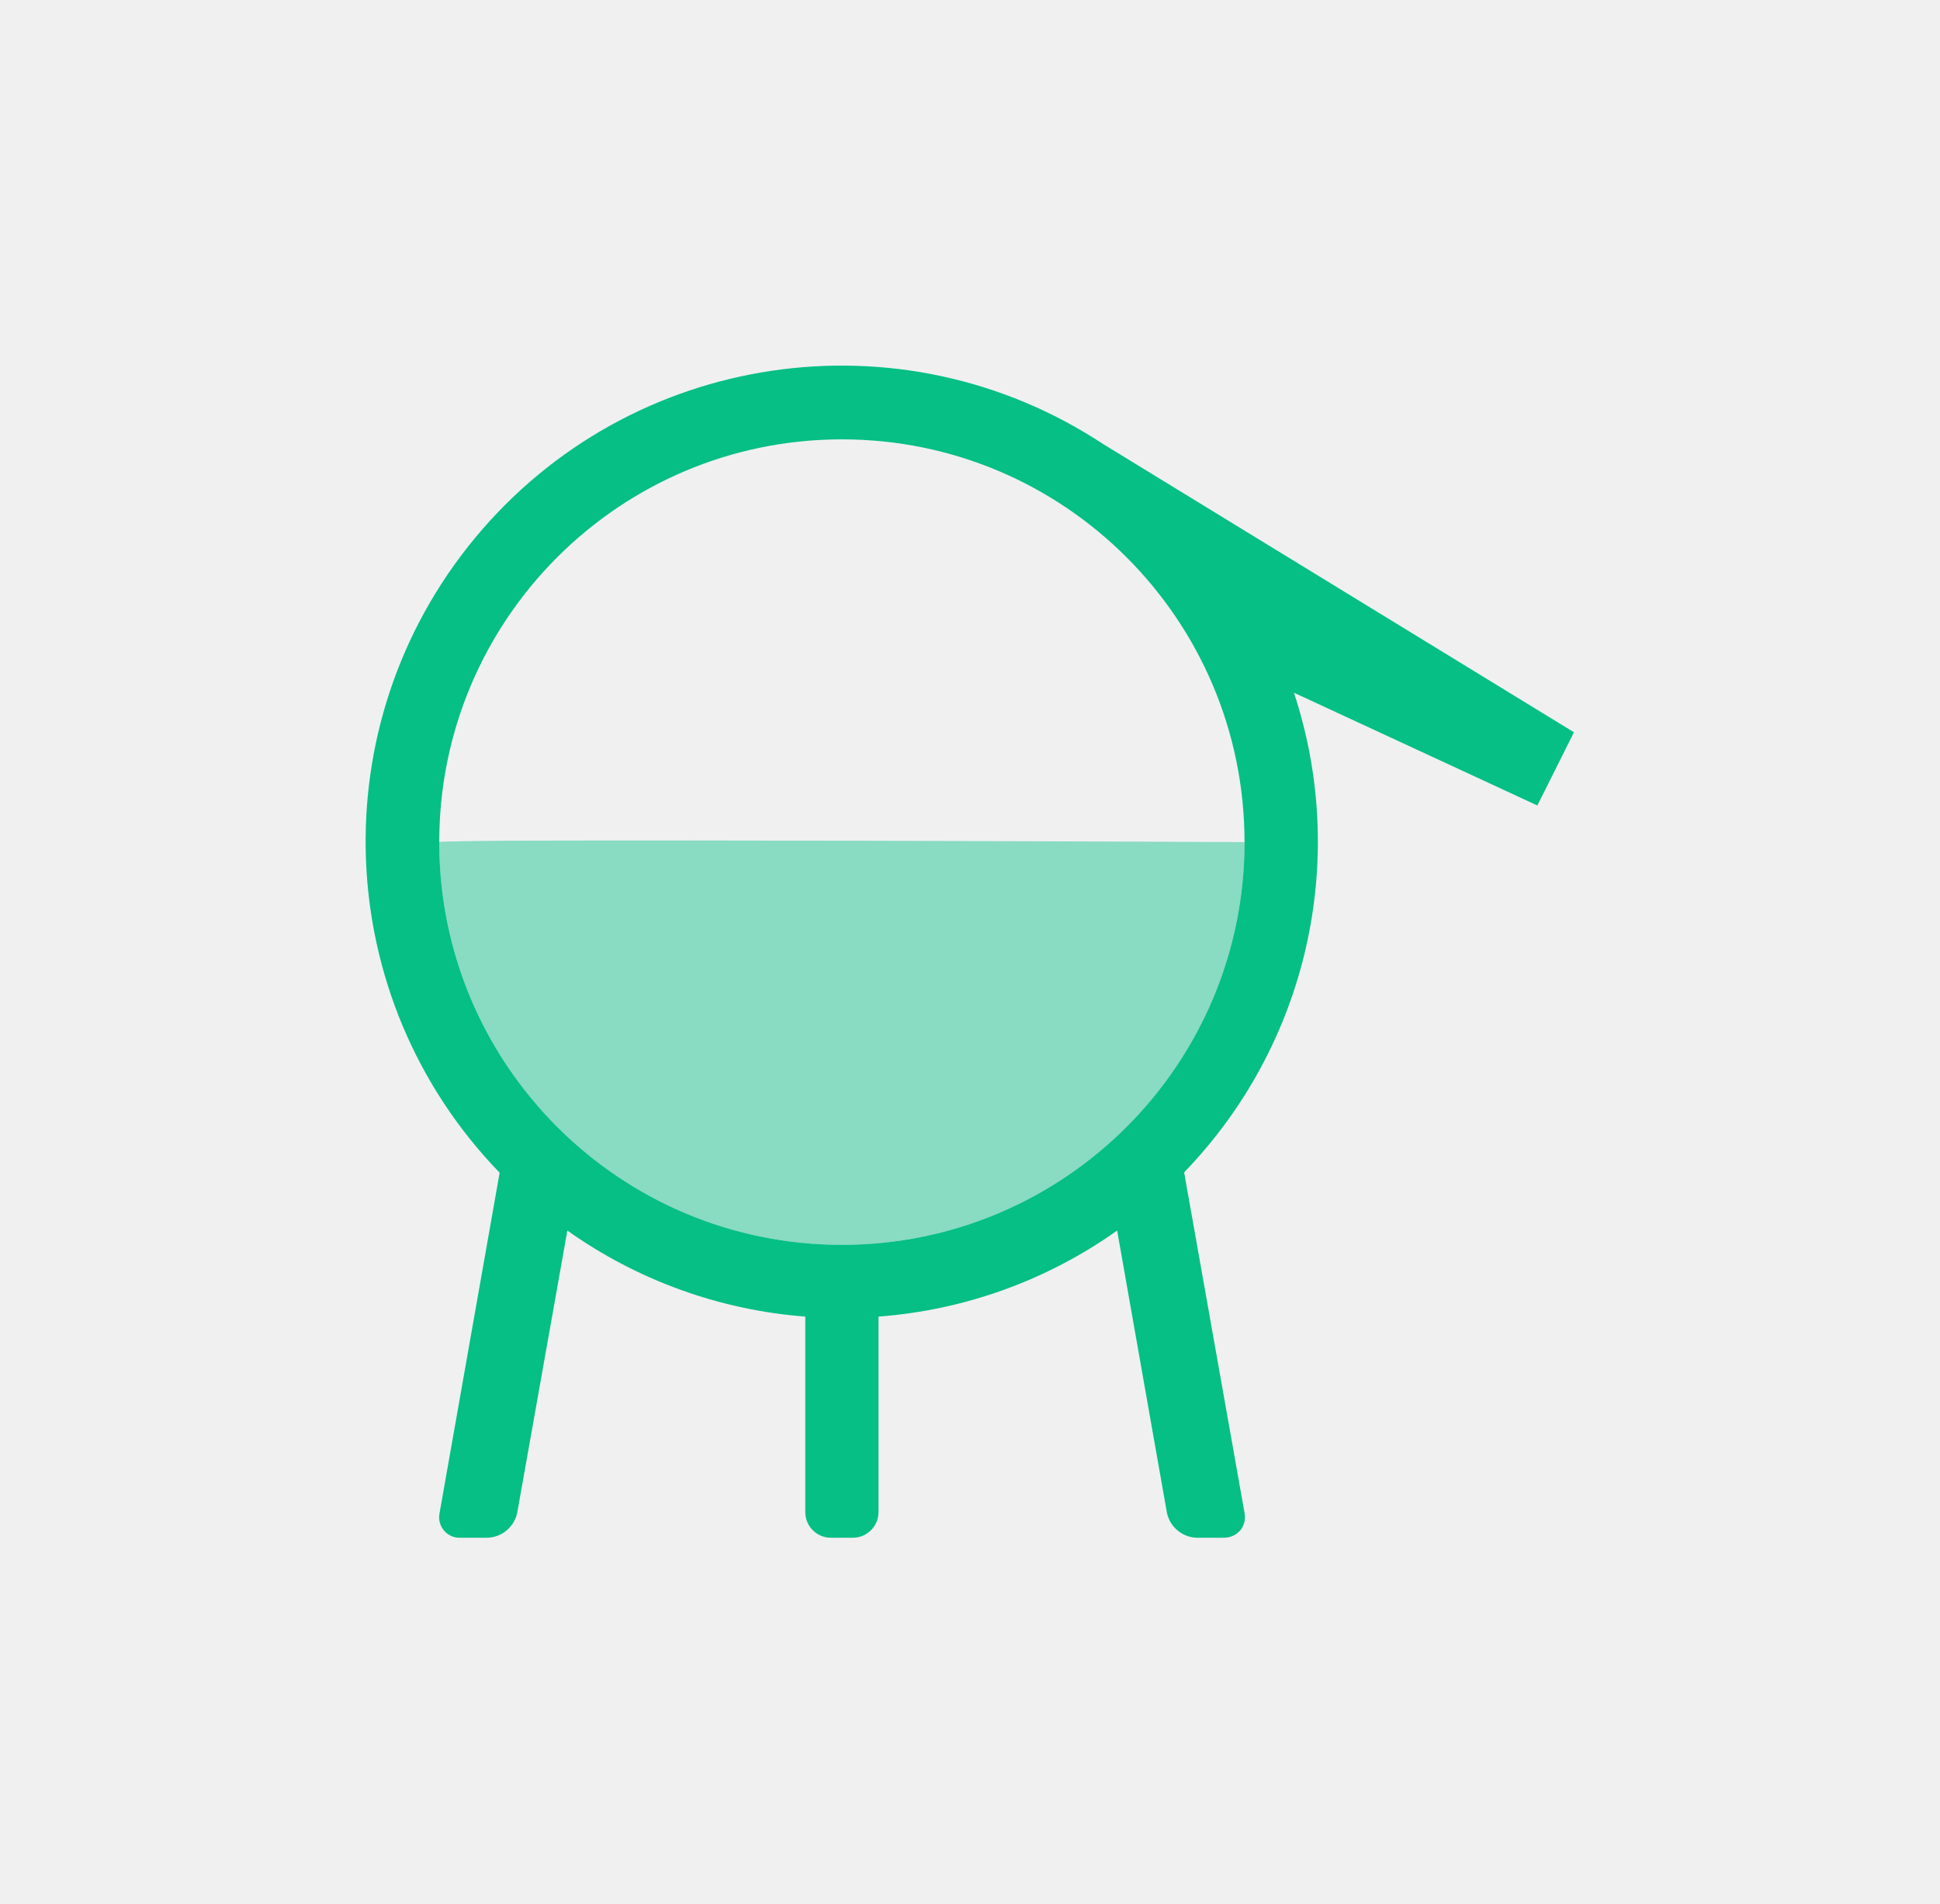
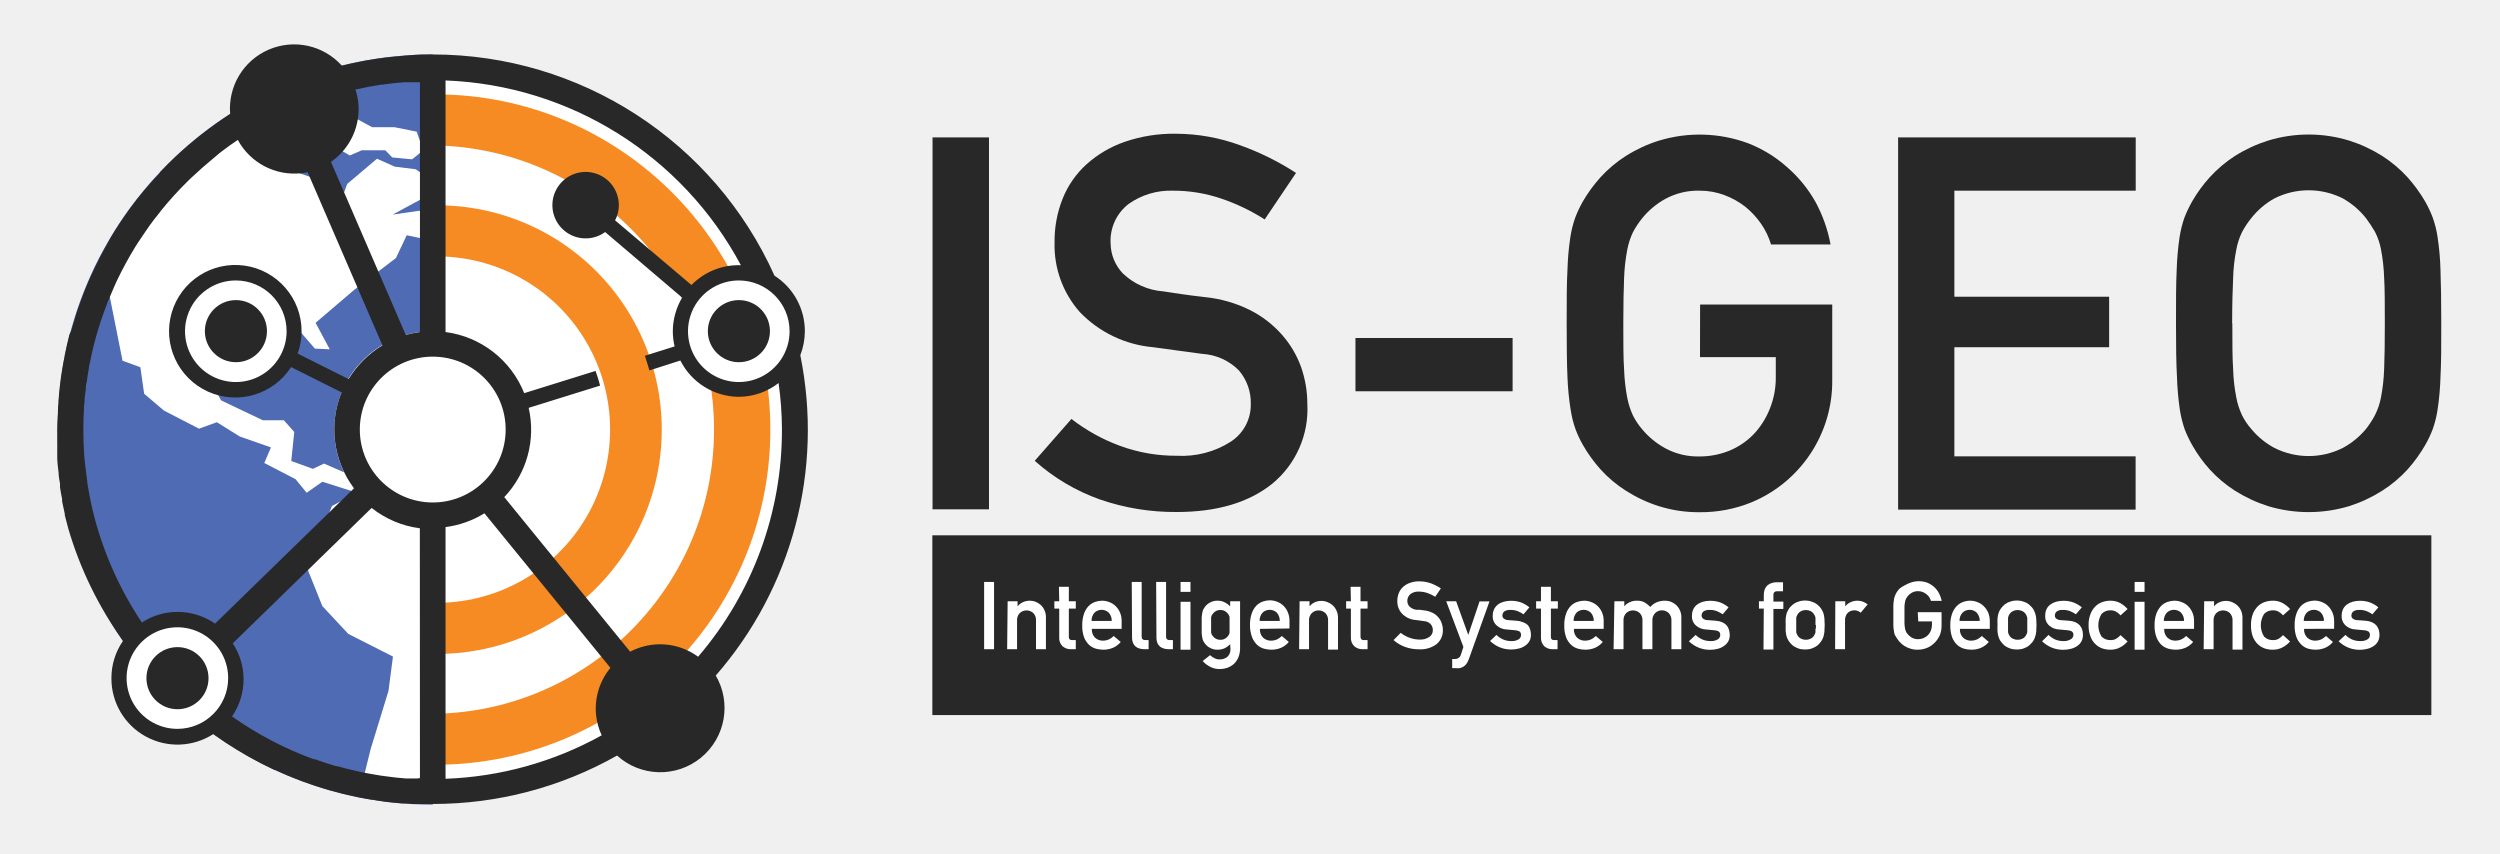
- <svg xmlns="http://www.w3.org/2000/svg" width="53" height="52" viewBox="-10 -10 53 52">
-   <g fill="#05BF85" fill-rule="evenodd">
-     <path d="M20.14 2.13L33 10l-1 2-6.65-3.08a12.99 12.99 0 0 1-3 13.1l1.65 9.3c.07.38-.2.68-.57.68h-.74a.86.86 0 0 1-.81-.68l-1.36-7.71A12.93 12.93 0 0 1 14 25.96v5.34a.7.7 0 0 1-.7.7h-.6a.7.7 0 0 1-.7-.7v-5.34a12.93 12.93 0 0 1-6.5-2.35l-1.37 7.71a.86.86 0 0 1-.81.68h-.73a.56.56 0 0 1-.58-.68l1.64-9.29a13 13 0 0 1 16.49-19.9zM13 24a11 11 0 1 0 0-22 11 11 0 0 0 0 22z" />
-     <path fill-opacity=".44" d="M13 24a11 11 0 0 0 11-11s-22-.1-22 0a11 11 0 0 0 11 11z" />
-   </g>
+ <svg xmlns="http://www.w3.org/2000/svg" id="Layer_1" data-name="Layer 1" viewBox="0 0 252 86.01">
+   <defs>
+     <style>.cls-1{fill:#fff;}.cls-2{fill:#282828;}.cls-3{fill:#4e6bb3;}.cls-4{fill:#80c341;}.cls-5{fill:#f68b23;}</style>
+   </defs>
+   <circle class="cls-1" cx="43.62" cy="43.3" r="36.65" />
+   <rect class="cls-2" x="93.98" y="53.96" width="151.1" height="18.12" />
+   <path class="cls-2" d="M94,13.85h5.69V51.34H94Z" />
+   <path class="cls-2" d="M108,42.23a18.41,18.41,0,0,0,4.89,2.71,16.34,16.34,0,0,0,5.74,1,9.14,9.14,0,0,0,5.45-1.43,4.43,4.43,0,0,0,2-3.79,5,5,0,0,0-1.19-3.37,5.64,5.64,0,0,0-3.71-1.68c-.84-.11-1.63-.21-2.37-.32L116.25,35a11.66,11.66,0,0,1-7.42-3.56,10.16,10.16,0,0,1-2.53-7,11.53,11.53,0,0,1,.82-4.43,9.4,9.4,0,0,1,2.39-3.44,11.28,11.28,0,0,1,3.85-2.27,15.16,15.16,0,0,1,5.15-.82A18.93,18.93,0,0,1,125,14.64a27.44,27.44,0,0,1,5.64,2.79l-3.16,4.69a20,20,0,0,0-4.4-2.11,15,15,0,0,0-4.87-.79,7.32,7.32,0,0,0-4.45,1.34,4.69,4.69,0,0,0-1.81,4,4.45,4.45,0,0,0,1.23,3,6.59,6.59,0,0,0,4.08,1.81l1.79.27c.7.1,1.51.21,2.42.31a13.13,13.13,0,0,1,4.56,1.32,10.76,10.76,0,0,1,3.19,2.47A10.11,10.11,0,0,1,131.15,37a11.25,11.25,0,0,1,.63,3.71,9.73,9.73,0,0,1-3.55,8.06q-3.55,2.84-9.61,2.84a23.18,23.18,0,0,1-7.74-1.26,19.88,19.88,0,0,1-6.58-3.9Z" />
+   <path class="cls-2" d="M136.63,34.07h15.84v5.37H136.63Z" />
+   <path class="cls-2" d="M171.37,30.7h13.32v7.63a13.2,13.2,0,0,1-8.13,12.3,13.48,13.48,0,0,1-5.24,1,13.32,13.32,0,0,1-4.08-.6,14.09,14.09,0,0,1-3.34-1.56,12.31,12.31,0,0,1-2.56-2.15,14.27,14.27,0,0,1-1.76-2.43,10.9,10.9,0,0,1-.76-1.6,10.52,10.52,0,0,1-.5-2A26.72,26.72,0,0,1,158,38c-.06-1.35-.08-3.15-.08-5.4s0-4,.08-5.39a26.72,26.72,0,0,1,.29-3.29,10.33,10.33,0,0,1,.5-2,11.48,11.48,0,0,1,.76-1.61,14.62,14.62,0,0,1,1.76-2.42,12.67,12.67,0,0,1,2.56-2.16,14.07,14.07,0,0,1,3.34-1.55,14.1,14.1,0,0,1,9,.26,13,13,0,0,1,3.92,2.4A13.31,13.31,0,0,1,183,20.35a14.65,14.65,0,0,1,1.52,4.29h-6a7.29,7.29,0,0,0-1-2.08,8.26,8.26,0,0,0-1.58-1.71,7.87,7.87,0,0,0-2.11-1.18,7,7,0,0,0-2.5-.45,6.88,6.88,0,0,0-3.45.82A8,8,0,0,0,165.53,22a9.22,9.22,0,0,0-.92,1.39,7.18,7.18,0,0,0-.58,1.77,18.41,18.41,0,0,0-.32,2.84c-.05,1.16-.08,2.7-.08,4.63s0,3.48.08,4.64a18.41,18.41,0,0,0,.32,2.84,7.67,7.67,0,0,0,.58,1.79,6.85,6.85,0,0,0,.92,1.37,8,8,0,0,0,2.34,1.92,6.88,6.88,0,0,0,3.45.82,7.94,7.94,0,0,0,3-.58,7.23,7.23,0,0,0,2.42-1.63,8,8,0,0,0,1.63-2.53A8.27,8.27,0,0,0,179,38v-2h-7.64Z" />
+   <path class="cls-2" d="M191.33,13.85h23.95v5.37H197V29.91H212.6V35H197V46h18.27v5.37H191.33Z" />
+   <path class="cls-2" d="M219.34,32.59c0-2.24,0-4,.07-5.39a28.86,28.86,0,0,1,.29-3.29,11.1,11.1,0,0,1,.5-2,12.88,12.88,0,0,1,.77-1.61,14.06,14.06,0,0,1,1.76-2.42,12.88,12.88,0,0,1,2.55-2.16,14.33,14.33,0,0,1,3.35-1.55,13.95,13.95,0,0,1,8.16,0,14.26,14.26,0,0,1,3.34,1.55,13,13,0,0,1,2.56,2.16,15.22,15.22,0,0,1,1.76,2.42,11.48,11.48,0,0,1,.76,1.61,10.33,10.33,0,0,1,.5,2A26.72,26.72,0,0,1,246,27.2c.05,1.35.08,3.15.08,5.39s0,4-.08,5.4a26.72,26.72,0,0,1-.29,3.29,10.52,10.52,0,0,1-.5,2,10.9,10.9,0,0,1-.76,1.6,14.84,14.84,0,0,1-1.76,2.43,12.58,12.58,0,0,1-2.56,2.15,14.27,14.27,0,0,1-3.34,1.56,14.17,14.17,0,0,1-8.16,0,14.35,14.35,0,0,1-3.35-1.56,12.51,12.51,0,0,1-2.55-2.15A13.74,13.74,0,0,1,221,44.91a12.15,12.15,0,0,1-.77-1.6,11.31,11.31,0,0,1-.5-2,28.86,28.86,0,0,1-.29-3.29C219.36,36.64,219.34,34.84,219.34,32.59Zm5.68,0c0,1.93,0,3.48.08,4.64a17.25,17.25,0,0,0,.32,2.84,7.23,7.23,0,0,0,.58,1.79,6.45,6.45,0,0,0,.92,1.37,7.78,7.78,0,0,0,2.34,1.92,7.67,7.67,0,0,0,6.9,0,8,8,0,0,0,2.34-1.92,9.65,9.65,0,0,0,.89-1.37,6.77,6.77,0,0,0,.61-1.79,18.41,18.41,0,0,0,.32-2.84c.05-1.16.07-2.71.07-4.64s0-3.47-.07-4.63a18.41,18.41,0,0,0-.32-2.84,6.36,6.36,0,0,0-.61-1.77A15,15,0,0,0,238.5,22,8,8,0,0,0,236.16,20a7.67,7.67,0,0,0-6.9,0A7.78,7.78,0,0,0,226.92,22a8.51,8.51,0,0,0-.92,1.39,6.78,6.78,0,0,0-.58,1.77A17.25,17.25,0,0,0,225.1,28C225.05,29.12,225,30.66,225,32.59Z" />
+   <path class="cls-1" d="M99.2,58.66h1v6.78h-1Z" />
+   <path class="cls-1" d="M101.57,60.61h1v.51h0a1.37,1.37,0,0,1,.54-.42,1.67,1.67,0,0,1,.71-.15,1.65,1.65,0,0,1,.57.11,1.74,1.74,0,0,1,.52.32,1.58,1.58,0,0,1,.37.53,1.62,1.62,0,0,1,.15.72v3.21h-1V62.56a1,1,0,0,0-.27-.76,1,1,0,0,0-1.37,0,1,1,0,0,0-.27.76v2.88h-1Z" />
+   <path class="cls-1" d="M106.74,59.15h1v1.46h.7v.74h-.7v2.81a.36.36,0,0,0,.08.28.33.33,0,0,0,.26.08h.36v.92h-.5a1.22,1.22,0,0,1-.85-.31,1.15,1.15,0,0,1-.32-.88v-2.9h-.49v-.74h.49Z" />
+   <path class="cls-1" d="M110.06,63.39a1.12,1.12,0,0,0,.32.89,1.18,1.18,0,0,0,.83.3,1.37,1.37,0,0,0,.55-.12,1.61,1.61,0,0,0,.5-.35l.71.6a2.09,2.09,0,0,1-.81.6,2.48,2.48,0,0,1-.93.18,2.76,2.76,0,0,1-.75-.1,1.67,1.67,0,0,1-.69-.38,2.07,2.07,0,0,1-.51-.75,3.29,3.29,0,0,1-.19-1.22,3.37,3.37,0,0,1,.18-1.18,2.13,2.13,0,0,1,.46-.77,1.71,1.71,0,0,1,.64-.41,2.16,2.16,0,0,1,.7-.13,2,2,0,0,1,.77.15,1.76,1.76,0,0,1,.63.41,2,2,0,0,1,.43.64,2.06,2.06,0,0,1,.16.84v.8Zm2-.8a1.19,1.19,0,0,0-.3-.84,1.05,1.05,0,0,0-1.43,0,1.19,1.19,0,0,0-.3.84Z" />
+   <path class="cls-1" d="M114.08,58.66h1v5.53q0,.33.36.33h.34v.92h-.43a1.53,1.53,0,0,1-.49-.07.91.91,0,0,1-.39-.2.88.88,0,0,1-.26-.36,1.27,1.27,0,0,1-.1-.54Z" />
+   <path class="cls-1" d="M116.54,58.66h1v5.53q0,.33.36.33h.33v.92h-.43a1.57,1.57,0,0,1-.49-.07,1,1,0,0,1-.39-.2,1,1,0,0,1-.26-.36,1.45,1.45,0,0,1-.09-.54Z" />
+   <path class="cls-1" d="M119,58.66h1v1h-1Zm0,2h1v4.83h-1Z" />
+   <path class="cls-1" d="M124,64.93a1.88,1.88,0,0,1-.55.41,1.66,1.66,0,0,1-.7.15,1.47,1.47,0,0,1-.79-.19,1.42,1.42,0,0,1-.48-.4,1.59,1.59,0,0,1-.17-.25.93.93,0,0,1-.11-.32,3.8,3.8,0,0,1-.07-.49c0-.21,0-.48,0-.81s0-.61,0-.81a4.29,4.29,0,0,1,.07-.5.86.86,0,0,1,.11-.32,1.64,1.64,0,0,1,.17-.26,1.54,1.54,0,0,1,.48-.4,1.56,1.56,0,0,1,.79-.19,1.47,1.47,0,0,1,.67.15,2,2,0,0,1,.58.42v-.51h1v4.71a2.43,2.43,0,0,1-.17.94,2,2,0,0,1-.46.67,2.14,2.14,0,0,1-.67.39,2.66,2.66,0,0,1-.79.12,1.94,1.94,0,0,1-.91-.22,2.47,2.47,0,0,1-.77-.59l.75-.59a1.5,1.5,0,0,0,.43.3,1,1,0,0,0,.51.13,1.22,1.22,0,0,0,.8-.26,1,1,0,0,0,.31-.78ZM122.08,63v.46a2.23,2.23,0,0,0,0,.3,1.67,1.67,0,0,0,.06.2,1.16,1.16,0,0,0,.11.16,1,1,0,0,0,.29.25.85.85,0,0,0,.48.12.86.86,0,0,0,.47-.12,1.22,1.22,0,0,0,.29-.25,1,1,0,0,0,.1-.16.52.52,0,0,0,.06-.2,2.23,2.23,0,0,0,0-.3c0-.12,0-.27,0-.46s0-.36,0-.48a2.36,2.36,0,0,0,0-.3.47.47,0,0,0-.06-.19.7.7,0,0,0-.1-.16,1.24,1.24,0,0,0-.29-.26.86.86,0,0,0-.47-.12.85.85,0,0,0-.48.12,1.07,1.07,0,0,0-.29.26.76.76,0,0,0-.11.16,1.45,1.45,0,0,0-.06.19,2.36,2.36,0,0,0,0,.3Z" />
+   <path class="cls-1" d="M127,63.39a1.15,1.15,0,0,0,.32.89,1.18,1.18,0,0,0,.83.3,1.45,1.45,0,0,0,.56-.12,1.88,1.88,0,0,0,.5-.35l.7.6a2.09,2.09,0,0,1-.81.6,2.48,2.48,0,0,1-.93.18,2.76,2.76,0,0,1-.75-.1,1.67,1.67,0,0,1-.69-.38,2.07,2.07,0,0,1-.51-.75A3.29,3.29,0,0,1,126,63a3.37,3.37,0,0,1,.18-1.18,2.13,2.13,0,0,1,.46-.77,1.79,1.79,0,0,1,.64-.41,2.22,2.22,0,0,1,.71-.13,2,2,0,0,1,.76.15,1.76,1.76,0,0,1,.63.41,1.81,1.81,0,0,1,.43.64,2.07,2.07,0,0,1,.17.84v.8Zm2-.8a1.19,1.19,0,0,0-.3-.84,1.05,1.05,0,0,0-1.43,0,1.19,1.19,0,0,0-.3.84Z" />
+   <path class="cls-1" d="M131,60.61h1v.51h0a1.47,1.47,0,0,1,.55-.42,1.65,1.65,0,0,1,1.28,0,1.69,1.69,0,0,1,.51.32,1.6,1.6,0,0,1,.38.53,1.62,1.62,0,0,1,.15.72v3.21h-1V62.56a1,1,0,0,0-.27-.76,1,1,0,0,0-1.37,0,1,1,0,0,0-.28.76v2.88h-1Z" />
+   <path class="cls-1" d="M136.14,59.15h1v1.46h.71v.74h-.71v2.81a.41.41,0,0,0,.08.28.34.34,0,0,0,.26.08h.37v.92h-.51a1.21,1.21,0,0,1-.84-.31,1.15,1.15,0,0,1-.33-.88v-2.9h-.48v-.74h.48Z" />
+   <path class="cls-1" d="M141.19,63.79a3.13,3.13,0,0,0,.88.49,3,3,0,0,0,1,.19,1.65,1.65,0,0,0,1-.26.8.8,0,0,0,.36-.69.88.88,0,0,0-.22-.61,1,1,0,0,0-.67-.3l-.42-.06-.47-.06a2.11,2.11,0,0,1-1.34-.65,1.8,1.8,0,0,1-.46-1.26,2.07,2.07,0,0,1,.15-.8,1.69,1.69,0,0,1,.43-.62,2.09,2.09,0,0,1,.7-.41,2.67,2.67,0,0,1,.93-.15,3.52,3.52,0,0,1,1.18.2,4.86,4.86,0,0,1,1,.51l-.57.84a4.52,4.52,0,0,0-.8-.38,2.84,2.84,0,0,0-.88-.14,1.31,1.31,0,0,0-.8.24.86.86,0,0,0-.33.73.8.8,0,0,0,.22.54,1.19,1.19,0,0,0,.74.33l.32,0,.44.06a2.4,2.4,0,0,1,.82.24,1.77,1.77,0,0,1,.58.45,1.66,1.66,0,0,1,.34.59,1.93,1.93,0,0,1,.12.67,1.76,1.76,0,0,1-.65,1.46,2.68,2.68,0,0,1-1.73.51,4,4,0,0,1-1.4-.23,3.52,3.52,0,0,1-1.19-.7Z" />
+   <path class="cls-1" d="M145.78,60.61h1L148,64h0l1.14-3.38h1l-2.08,5.82a1.72,1.72,0,0,1-.24.47,1.06,1.06,0,0,1-.31.29,1.12,1.12,0,0,1-.38.15,2,2,0,0,1-.43,0h-.32v-.92h.29a.59.59,0,0,0,.34-.1.54.54,0,0,0,.24-.32l.26-.8Z" />
+   <path class="cls-1" d="M150.84,64a2.27,2.27,0,0,0,.68.46,2,2,0,0,0,.85.16,1.27,1.27,0,0,0,.68-.16.5.5,0,0,0,.27-.46.4.4,0,0,0-.17-.36,1.08,1.08,0,0,0-.42-.11l-.86-.08a1.58,1.58,0,0,1-1-.4,1.2,1.2,0,0,1-.4-1,1.48,1.48,0,0,1,.14-.65,1.3,1.3,0,0,1,.38-.46,1.69,1.69,0,0,1,.57-.28,2.71,2.71,0,0,1,.71-.1,2.93,2.93,0,0,1,1.09.18,3.09,3.09,0,0,1,.8.48l-.59.7a3.17,3.17,0,0,0-.6-.32,1.86,1.86,0,0,0-.7-.12,1,1,0,0,0-.65.16.56.56,0,0,0-.18.42.4.4,0,0,0,.14.29.76.76,0,0,0,.5.16l.8.06a1.94,1.94,0,0,1,.64.15A1.4,1.4,0,0,1,154,63a1.22,1.22,0,0,1,.24.45,1.91,1.91,0,0,1,.08.54,1.33,1.33,0,0,1-.15.63,1.35,1.35,0,0,1-.43.46,1.82,1.82,0,0,1-.63.29,2.9,2.9,0,0,1-.79.1,3,3,0,0,1-1.12-.21,3.13,3.13,0,0,1-1-.65Z" />
+   <path class="cls-1" d="M155.33,59.15h1v1.46h.7v.74h-.7v2.81a.36.36,0,0,0,.08.28.33.33,0,0,0,.26.08H157v.92h-.5a1.22,1.22,0,0,1-.85-.31,1.19,1.19,0,0,1-.32-.88v-2.9h-.49v-.74h.49Z" />
+   <path class="cls-1" d="M158.65,63.39a1.15,1.15,0,0,0,.32.89,1.18,1.18,0,0,0,.83.3,1.45,1.45,0,0,0,.56-.12,1.88,1.88,0,0,0,.5-.35l.7.6a2.09,2.09,0,0,1-.81.6,2.48,2.48,0,0,1-.93.18,2.76,2.76,0,0,1-.75-.1,1.67,1.67,0,0,1-.69-.38,2.07,2.07,0,0,1-.51-.75,3.29,3.29,0,0,1-.19-1.22,3.37,3.37,0,0,1,.18-1.18,2.13,2.13,0,0,1,.46-.77,1.71,1.71,0,0,1,.64-.41,2.22,2.22,0,0,1,.71-.13,2,2,0,0,1,.76.15,1.76,1.76,0,0,1,.63.41,1.81,1.81,0,0,1,.43.64,2.06,2.06,0,0,1,.16.84v.8Zm2-.8a1.19,1.19,0,0,0-.3-.84,1.05,1.05,0,0,0-1.43,0,1.19,1.19,0,0,0-.3.84Z" />
+   <path class="cls-1" d="M162.73,60.61h1v.51h0a1.33,1.33,0,0,1,.55-.42,1.64,1.64,0,0,1,.71-.15,1.55,1.55,0,0,1,.8.18,3,3,0,0,1,.56.45,1.86,1.86,0,0,1,.66-.48,2.24,2.24,0,0,1,.86-.15,1.65,1.65,0,0,1,.57.11,1.69,1.69,0,0,1,.51.32,1.6,1.6,0,0,1,.38.53,1.62,1.62,0,0,1,.15.72v3.21h-1V62.56a1,1,0,0,0-.27-.76,1,1,0,0,0-.68-.28.94.94,0,0,0-.69.28,1,1,0,0,0-.28.76v2.88h-1V62.56a1,1,0,0,0-.27-.76,1,1,0,0,0-1.37,0,1,1,0,0,0-.27.76v2.88h-1Z" />
+   <path class="cls-1" d="M170.92,64a2.27,2.27,0,0,0,.68.46,2,2,0,0,0,.85.16,1.27,1.27,0,0,0,.68-.16.5.5,0,0,0,.27-.46.4.4,0,0,0-.17-.36,1.08,1.08,0,0,0-.42-.11l-.86-.08a1.58,1.58,0,0,1-1-.4,1.2,1.2,0,0,1-.4-1,1.48,1.48,0,0,1,.14-.65,1.3,1.3,0,0,1,.38-.46,1.69,1.69,0,0,1,.57-.28,2.71,2.71,0,0,1,.71-.1,2.93,2.93,0,0,1,1.09.18,3.09,3.09,0,0,1,.8.48l-.59.7a3.17,3.17,0,0,0-.6-.32,1.86,1.86,0,0,0-.7-.12,1,1,0,0,0-.65.16.56.56,0,0,0-.18.42.4.4,0,0,0,.14.29.76.76,0,0,0,.5.16l.8.06a1.94,1.94,0,0,1,.64.15,1.4,1.4,0,0,1,.44.31,1.22,1.22,0,0,1,.24.45,1.91,1.91,0,0,1,.08.54,1.33,1.33,0,0,1-.15.63,1.45,1.45,0,0,1-.43.46,1.82,1.82,0,0,1-.63.29,2.9,2.9,0,0,1-.79.1,3,3,0,0,1-1.12-.21,3.13,3.13,0,0,1-1-.65Z" />
+   <path class="cls-1" d="M177.79,61.35h-.49v-.74h.49V60a1.78,1.78,0,0,1,.09-.59,1.2,1.2,0,0,1,.28-.41,1.22,1.22,0,0,1,.42-.23,1.67,1.67,0,0,1,.52-.08h.63v.91h-.56a.45.45,0,0,0-.32.09.44.44,0,0,0-.09.31v.64h1v.74h-1v4.09h-1Z" />
+   <path class="cls-1" d="M180,63a6.45,6.45,0,0,1,0-.67,2.87,2.87,0,0,1,.09-.49,1.59,1.59,0,0,1,.17-.37,1.72,1.72,0,0,1,.23-.32,2.61,2.61,0,0,1,.24-.22,2,2,0,0,1,.32-.2,3.09,3.09,0,0,1,.4-.14,2.2,2.2,0,0,1,1,0,3.09,3.09,0,0,1,.4.14,2,2,0,0,1,.32.2,2.61,2.61,0,0,1,.24.22,1.72,1.72,0,0,1,.23.32,1.59,1.59,0,0,1,.17.37,2.87,2.87,0,0,1,.09.49,7.5,7.5,0,0,1,0,1.34,2.87,2.87,0,0,1-.09.49,1.85,1.85,0,0,1-.4.69,1.75,1.75,0,0,1-.24.23,1.42,1.42,0,0,1-.32.19,2.08,2.08,0,0,1-.4.15,2.63,2.63,0,0,1-1,0,2.08,2.08,0,0,1-.4-.15,1.42,1.42,0,0,1-.32-.19,1.75,1.75,0,0,1-.24-.23,1.85,1.85,0,0,1-.4-.69,2.87,2.87,0,0,1-.09-.49A6.45,6.45,0,0,1,180,63Zm3,0c0-.18,0-.33,0-.44a2,2,0,0,0,0-.3.63.63,0,0,0-.08-.22,1.18,1.18,0,0,0-.11-.19.85.85,0,0,0-.32-.26,1.19,1.19,0,0,0-.46-.1,1.15,1.15,0,0,0-.46.1.85.85,0,0,0-.32.26,1.18,1.18,0,0,0-.11.19.63.63,0,0,0-.08.22,2,2,0,0,0,0,.3c0,.11,0,.26,0,.43s0,.32,0,.44a2,2,0,0,0,0,.3.72.72,0,0,0,.08.22l.11.19a.75.75,0,0,0,.32.25,1,1,0,0,0,.46.1,1,1,0,0,0,.46-.1.75.75,0,0,0,.32-.25l.11-.19a.72.72,0,0,0,.08-.22,2,2,0,0,0,0-.3C183.05,63.34,183.05,63.2,183.05,63Z" />
+   <path class="cls-1" d="M185,60.61h1v.51h0a1.37,1.37,0,0,1,.54-.42,1.67,1.67,0,0,1,.71-.15,1.53,1.53,0,0,1,.54.1,2.2,2.2,0,0,1,.47.27l-.7.84a1.15,1.15,0,0,0-.31-.18.81.81,0,0,0-.33-.06,1,1,0,0,0-.35.06.92.92,0,0,0-.3.18.81.81,0,0,0-.21.32,1,1,0,0,0-.08.45v2.91h-1Z" />
+   <path class="cls-1" d="M193.31,61.71h2.4v1.38a2.46,2.46,0,0,1-.18.94,2.51,2.51,0,0,1-.52.76,2.33,2.33,0,0,1-.77.52,2.46,2.46,0,0,1-.94.18,2.17,2.17,0,0,1-.74-.11,2.28,2.28,0,0,1-.61-.28,2.16,2.16,0,0,1-.46-.39,3,3,0,0,1-.32-.43A2.48,2.48,0,0,1,191,64a1.34,1.34,0,0,1-.09-.36,4,4,0,0,1-.06-.6c0-.24,0-.57,0-1s0-.73,0-1a4,4,0,0,1,.06-.59,1.43,1.43,0,0,1,.09-.37,2.38,2.38,0,0,1,.13-.29,3.73,3.73,0,0,1,.32-.44A3,3,0,0,1,192,59a3.13,3.13,0,0,1,.61-.28,2.52,2.52,0,0,1,1.62,0,2.33,2.33,0,0,1,.71.43,2.29,2.29,0,0,1,.51.65,3,3,0,0,1,.28.77h-1.09a1.56,1.56,0,0,0-.17-.37,1.23,1.23,0,0,0-.29-.31,1.57,1.57,0,0,0-.38-.22,1.33,1.33,0,0,0-.45-.08,1.28,1.28,0,0,0-.63.15,1.45,1.45,0,0,0-.42.35,1.84,1.84,0,0,0-.17.25,1.35,1.35,0,0,0-.1.32,3,3,0,0,0-.06.51c0,.21,0,.49,0,.84s0,.63,0,.84a3.11,3.11,0,0,0,.06.51,1.52,1.52,0,0,0,.1.32,1.38,1.38,0,0,0,.17.25,1.63,1.63,0,0,0,.42.35,1.28,1.28,0,0,0,.63.15,1.37,1.37,0,0,0,.54-.11,1.35,1.35,0,0,0,.44-.29,1.47,1.47,0,0,0,.3-.46,1.58,1.58,0,0,0,.11-.58v-.35h-1.38Z" />
+   <path class="cls-1" d="M197.56,63.39a1.15,1.15,0,0,0,.32.89,1.19,1.19,0,0,0,.83.3,1.41,1.41,0,0,0,.56-.12,1.74,1.74,0,0,0,.5-.35l.7.6a2.09,2.09,0,0,1-.81.6,2.44,2.44,0,0,1-.93.18,2.76,2.76,0,0,1-.75-.1,1.81,1.81,0,0,1-.69-.38,2.07,2.07,0,0,1-.51-.75,3.51,3.51,0,0,1-.19-1.22,3.37,3.37,0,0,1,.18-1.18,2.14,2.14,0,0,1,.47-.77,1.63,1.63,0,0,1,.64-.41,2.11,2.11,0,0,1,.7-.13,1.94,1.94,0,0,1,.76.15,1.76,1.76,0,0,1,.63.41,2,2,0,0,1,.44.64,2.24,2.24,0,0,1,.16.84v.8Zm2-.8a1.24,1.24,0,0,0-.31-.84,1,1,0,0,0-.71-.28,1,1,0,0,0-.71.28,1.15,1.15,0,0,0-.31.84Z" />
+   <path class="cls-1" d="M201.35,63a6.45,6.45,0,0,1,0-.67,2.87,2.87,0,0,1,.09-.49,2.16,2.16,0,0,1,.16-.37,2.19,2.19,0,0,1,.47-.54,2.49,2.49,0,0,1,.32-.2,3.26,3.26,0,0,1,.41-.14,2.2,2.2,0,0,1,1,0l.4.14a2,2,0,0,1,.32.2l.23.22a1.41,1.41,0,0,1,.24.32,1.58,1.58,0,0,1,.16.37,2.11,2.11,0,0,1,.1.49,7.5,7.5,0,0,1,0,1.34,2.11,2.11,0,0,1-.1.49,1.67,1.67,0,0,1-.16.38,1.36,1.36,0,0,1-.24.31,2.5,2.5,0,0,1-.23.23,1.42,1.42,0,0,1-.32.19,2.37,2.37,0,0,1-.4.15,2.63,2.63,0,0,1-1,0,2.19,2.19,0,0,1-.41-.15,1.69,1.69,0,0,1-.32-.19,1.67,1.67,0,0,1-.23-.23,2.34,2.34,0,0,1-.24-.31,2.29,2.29,0,0,1-.16-.38,2.87,2.87,0,0,1-.09-.49A6.45,6.45,0,0,1,201.35,63Zm3,0v-.44a2,2,0,0,0,0-.3.93.93,0,0,0-.08-.22,1.18,1.18,0,0,0-.11-.19.85.85,0,0,0-.32-.26,1.19,1.19,0,0,0-.46-.1,1.15,1.15,0,0,0-.46.1.78.78,0,0,0-.32.26.76.76,0,0,0-.12.19,1,1,0,0,0-.07.22,2,2,0,0,0,0,.3c0,.11,0,.26,0,.43s0,.32,0,.44a2,2,0,0,0,0,.3,1.14,1.14,0,0,0,.07.22,1,1,0,0,0,.12.19.69.69,0,0,0,.32.25,1,1,0,0,0,.46.1,1,1,0,0,0,.46-.1.75.75,0,0,0,.32-.25l.11-.19a1.13,1.13,0,0,0,.08-.22,2,2,0,0,0,0-.3Z" />
+   <path class="cls-1" d="M206.49,64a2.23,2.23,0,0,0,.67.46,2,2,0,0,0,.85.16,1.25,1.25,0,0,0,.68-.16A.5.5,0,0,0,209,64a.4.4,0,0,0-.17-.36,1,1,0,0,0-.42-.11l-.86-.08a1.58,1.58,0,0,1-1-.4,1.22,1.22,0,0,1-.39-1,1.48,1.48,0,0,1,.13-.65,1.3,1.3,0,0,1,.38-.46,1.89,1.89,0,0,1,.57-.28,2.71,2.71,0,0,1,.71-.1,2.93,2.93,0,0,1,1.09.18,3,3,0,0,1,.81.48l-.6.7a3.09,3.09,0,0,0-.59-.32,1.92,1.92,0,0,0-.71-.12,1,1,0,0,0-.64.16.56.56,0,0,0-.18.42.39.39,0,0,0,.13.29.78.78,0,0,0,.5.16l.8.06a1.94,1.94,0,0,1,.64.15,1.29,1.29,0,0,1,.44.31,1.41,1.41,0,0,1,.25.45,1.9,1.9,0,0,1,.07.54,1.33,1.33,0,0,1-.15.63,1.32,1.32,0,0,1-.42.46,1.87,1.87,0,0,1-.64.29,2.9,2.9,0,0,1-.79.1,3.05,3.05,0,0,1-1.12-.21,3.24,3.24,0,0,1-1-.65Z" />
+   <path class="cls-1" d="M214.46,64.66a2.64,2.64,0,0,1-.74.59,2,2,0,0,1-1,.24,2.45,2.45,0,0,1-.81-.13,1.89,1.89,0,0,1-.7-.44,2,2,0,0,1-.49-.76,3,3,0,0,1-.19-1.13,2.9,2.9,0,0,1,.19-1.13,2.08,2.08,0,0,1,.49-.77,1.77,1.77,0,0,1,.7-.44,2.46,2.46,0,0,1,.81-.14,2,2,0,0,1,1,.24,2.87,2.87,0,0,1,.74.6l-.71.64a1.48,1.48,0,0,0-.43-.36,1.06,1.06,0,0,0-.55-.15,1.2,1.2,0,0,0-.93.36,2.15,2.15,0,0,0,0,2.29,1.19,1.19,0,0,0,.93.35,1,1,0,0,0,.55-.14,1.87,1.87,0,0,0,.43-.36Z" />
+   <path class="cls-1" d="M215.17,58.66h1v1h-1Zm0,2h1v4.83h-1Z" />
+   <path class="cls-1" d="M218.15,63.39a1.12,1.12,0,0,0,.33.89,1.16,1.16,0,0,0,.83.3,1.37,1.37,0,0,0,.55-.12,1.61,1.61,0,0,0,.5-.35l.71.6a2.17,2.17,0,0,1-.81.6,2.5,2.5,0,0,1-.94.18,2.87,2.87,0,0,1-.75-.1,1.81,1.81,0,0,1-.69-.38,2.19,2.19,0,0,1-.5-.75,3.27,3.27,0,0,1-.2-1.22,3.37,3.37,0,0,1,.18-1.18,2.29,2.29,0,0,1,.47-.77,1.63,1.63,0,0,1,.64-.41,2.16,2.16,0,0,1,.7-.13,1.94,1.94,0,0,1,.76.15,1.72,1.72,0,0,1,.64.41,2,2,0,0,1,.43.64,2.06,2.06,0,0,1,.16.84v.8Zm2-.8a1.19,1.19,0,0,0-.3-.84,1.05,1.05,0,0,0-1.43,0,1.24,1.24,0,0,0-.31.84Z" />
+   <path class="cls-1" d="M222.18,60.61h1v.51h0a1.33,1.33,0,0,1,.55-.42,1.65,1.65,0,0,1,1.28,0,1.69,1.69,0,0,1,.51.32,1.75,1.75,0,0,1,.38.53,1.78,1.78,0,0,1,.14.72v3.21h-1V62.56a1,1,0,0,0-.27-.76,1,1,0,0,0-1.37,0,1,1,0,0,0-.27.76v2.88h-1Z" />
+   <path class="cls-1" d="M230.84,64.66a2.55,2.55,0,0,1-.75.59,2,2,0,0,1-1,.24,2.56,2.56,0,0,1-.82-.13,2.07,2.07,0,0,1-.7-.44,2.22,2.22,0,0,1-.49-.76,3.19,3.19,0,0,1-.18-1.13,3.11,3.11,0,0,1,.18-1.13,2.37,2.37,0,0,1,.49-.77,1.93,1.93,0,0,1,.7-.44,2.57,2.57,0,0,1,.82-.14,2,2,0,0,1,1,.24,2.76,2.76,0,0,1,.75.6l-.71.64a1.62,1.62,0,0,0-.43-.36,1.06,1.06,0,0,0-.55-.15,1.2,1.2,0,0,0-.93.36,2.15,2.15,0,0,0,0,2.29,1.19,1.19,0,0,0,.93.35,1,1,0,0,0,.55-.14,2.11,2.11,0,0,0,.43-.36Z" />
+   <path class="cls-1" d="M232.25,63.39a1.15,1.15,0,0,0,.32.89,1.18,1.18,0,0,0,.83.3,1.45,1.45,0,0,0,.56-.12,1.88,1.88,0,0,0,.5-.35l.7.6a2.09,2.09,0,0,1-.81.6,2.48,2.48,0,0,1-.93.18,2.76,2.76,0,0,1-.75-.1A1.67,1.67,0,0,1,232,65a2.07,2.07,0,0,1-.51-.75,3.29,3.29,0,0,1-.19-1.22,3.37,3.37,0,0,1,.18-1.18,2.13,2.13,0,0,1,.46-.77,1.71,1.71,0,0,1,.64-.41,2.22,2.22,0,0,1,.71-.13,2,2,0,0,1,.76.15,1.76,1.76,0,0,1,.63.41,2,2,0,0,1,.43.64,2.07,2.07,0,0,1,.17.84v.8Zm2-.8a1.19,1.19,0,0,0-.3-.84,1.05,1.05,0,0,0-1.43,0,1.19,1.19,0,0,0-.3.84Z" />
+   <path class="cls-1" d="M236.42,64a2.23,2.23,0,0,0,.67.46,2,2,0,0,0,.85.16,1.25,1.25,0,0,0,.68-.16.5.5,0,0,0,.27-.46.4.4,0,0,0-.17-.36,1,1,0,0,0-.42-.11l-.86-.08a1.58,1.58,0,0,1-1-.4,1.23,1.23,0,0,1-.4-1,1.48,1.48,0,0,1,.14-.65,1.3,1.3,0,0,1,.38-.46,1.89,1.89,0,0,1,.57-.28,2.71,2.71,0,0,1,.71-.1,2.93,2.93,0,0,1,1.09.18,3,3,0,0,1,.81.48l-.6.7a3.09,3.09,0,0,0-.59-.32,2,2,0,0,0-.71-.12,1,1,0,0,0-.64.16.56.56,0,0,0-.18.42.39.39,0,0,0,.13.29.76.76,0,0,0,.5.16l.8.06a1.94,1.94,0,0,1,.64.15,1.29,1.29,0,0,1,.44.31,1.41,1.41,0,0,1,.25.45,1.9,1.9,0,0,1,.07.54,1.33,1.33,0,0,1-.15.63,1.32,1.32,0,0,1-.42.46,2,2,0,0,1-.64.29,2.9,2.9,0,0,1-.79.1,3.05,3.05,0,0,1-1.12-.21,3.24,3.24,0,0,1-1-.65Z" />
+   <path class="cls-3" d="M43.62,5.49a37.81,37.81,0,0,0,0,75.62Z" />
+   <polygon class="cls-4" points="44.34 22.99 43.86 22.59 43.86 23.6 44.34 22.99" />
+   <path class="cls-1" d="M42.46,46.54l-2.85-.91-5,1.95-1.95-.85-1.12.53-2.18-.79.3-2.93-1.05-1.18H26.49l-4.2-2-2.17-3.91,1.12-2.35,4.88-1.69,3.37.13,2.25,2.6,1.5.07-1.43-2.67,3.9-3.33,4.2-3.2L41,23.71l2.4.52.5-.63v-1l-1.62-1.36-2.7.39,3.37-1.82.45,1,.5-.06V18.44l-2-1.38-2.1-.26L38,16l-3,2.54-.68,1.83-1-1.83-3.6-1.24L30.84,16l3.52-.85.9.52,1.2-.52h2.38l.7.72,2,.19,1.13-.91L42,13.27l-2.25-.45H37.51L33.7,10.77l-2.52-.84-2.65.84c-8.46,1-7.42,5.31-13.27,10.23l-.32,1.08-2.17,1.3L11,29.58l1.35,6.78,1.8.66.38,2.67,2,1.7,3.53,1.82,1.8-.65L24.17,44l3.14,1.1-.67,1.57,3.15,1.63,1.12,1.37,1.58-1.11L36,49.67,33.46,51l-.75,1.9-2.7,2,2.48,6.19,2.62,2.81,4.5,2.28-.45,3.46-1.8,5.87-.82,3.32,1.49.94c.87.09,1.75.15,2.63.19v-.73l3.2-1.6V46.34Z" />
+   <path class="cls-5" d="M43.86,9.51v5.15a28.65,28.65,0,0,1,0,57.29v5.14a33.79,33.79,0,0,0,0-67.58Z" />
+   <path class="cls-5" d="M43.62,20.7v5.15a17.46,17.46,0,1,1,0,34.91v5.15a22.61,22.61,0,1,0,0-45.21Z" />
+   <circle class="cls-1" cx="23.78" cy="33.38" r="5.88" />
+   <circle class="cls-1" cx="43.62" cy="43.3" r="9.92" />
+   <circle class="cls-1" cx="17.89" cy="68.36" r="5.88" />
+   <circle class="cls-1" cx="74.48" cy="33.38" r="5.88" />
+   <circle class="cls-2" cx="23.78" cy="33.38" r="3.13" />
+   <circle class="cls-2" cx="17.89" cy="68.36" r="3.13" />
+   <circle class="cls-2" cx="74.48" cy="33.38" r="3.13" />
+   <path class="cls-2" d="M72.12,68.13a37.66,37.66,0,0,0,8.55-32.32,6.77,6.77,0,0,0,.46-2.43,6.63,6.63,0,0,0-3.06-5.59A37.77,37.77,0,0,0,43.62,5.49h0c-.73,0-1.46,0-2.18.07l-.6.05-1.62.15-.58.07c-.57.08-1.13.16-1.69.26l-.43.08c-.69.13-1.38.28-2.06.45h0A6.47,6.47,0,0,0,23.2,11.49h0a38.6,38.6,0,0,0-5.48,4.28l0,0c-.55.52-1.08,1.05-1.6,1.6l0,.05A35.82,35.82,0,0,0,13.11,21h0c-.43.58-.83,1.18-1.23,1.78,0,.09-.11.18-.17.27-.36.57-.7,1.14-1,1.72l-.12.2a37.86,37.86,0,0,0-1.92,4l-.18.45c-.21.54-.41,1.07-.6,1.62l-.18.54q-.28.9-.54,1.8L7,33.71c-.18.71-.35,1.43-.49,2.16,0,.16-.06.32-.09.49-.1.56-.2,1.12-.28,1.69l-.09.72q-.09.79-.15,1.59c0,.23,0,.45-.05.68,0,.75-.08,1.5-.08,2.26,0,.08,0,.15,0,.22,0,.42,0,.85,0,1.27,0,.24,0,.47,0,.71s0,.5,0,.75.05.61.08.92l.06.53c0,.36.09.71.14,1.07,0,.12,0,.24,0,.36q.09.59.21,1.17a2,2,0,0,0,0,.24q.12.63.27,1.26s0,.08,0,.13c.11.45.23.9.35,1.34v0A37.47,37.47,0,0,0,12.4,64.6a6.57,6.57,0,0,0-1.17,3.76A6.66,6.66,0,0,0,21.49,74a38.53,38.53,0,0,0,4.92,3h0l1.27.62.07,0c.41.19.82.38,1.24.55l.14.06,1.21.48.19.07,1.18.41.27.09,1.13.35.35.09,1.07.29.44.1,1,.23.53.1.94.17c.21,0,.43.06.64.09l.87.13.75.08.77.07c.32,0,.64,0,1,.06l.59,0c.52,0,1.05,0,1.57,0a37.64,37.64,0,0,0,18.57-4.88,6.48,6.48,0,0,0,9.93-8.1Zm7.47-34.75a5.12,5.12,0,1,1-5.11-5.11A5.12,5.12,0,0,1,79.59,33.38ZM36.11,10.3A6.61,6.61,0,0,0,35.82,9l.14,0c.8-.18,1.61-.34,2.42-.46h.08c.75-.11,1.51-.19,2.27-.25l.46,0h1.14V33.47a11.69,11.69,0,0,0-1.43.29L33.36,16.32A6.47,6.47,0,0,0,36.11,10.3ZM9.27,51.15a.09.09,0,0,0,0,0c-.18-.82-.34-1.65-.47-2.49,0-.28-.06-.57-.1-.85-.07-.59-.15-1.17-.2-1.77-.07-.89-.1-1.78-.1-2.69q0-1,.06-2.07c0-.21,0-.42.05-.64,0-.47.08-1,.14-1.42,0-.23,0-.47.09-.7.06-.47.14-.94.22-1.41,0-.2.07-.4.11-.6a33.26,33.26,0,0,1,1-3.87c.06-.19.12-.37.19-.56.15-.45.31-.89.48-1.33a6.44,6.44,0,0,1,.24-.61c.18-.44.37-.88.56-1.31l.23-.51a37.25,37.25,0,0,1,1.88-3.46c.1-.15.2-.3.29-.45q.39-.6.81-1.2l.34-.49q.43-.6.9-1.17l.3-.39a34.76,34.76,0,0,1,2.65-2.91c.11-.12.23-.23.35-.34l1.1-1,.43-.37c.38-.33.78-.65,1.18-1l.35-.28c.53-.4,1.07-.79,1.62-1.16a6.47,6.47,0,0,0,6.4,3.36,4.72,4.72,0,0,0,.64-.1l7.54,17.45a10.08,10.08,0,0,0-3.41,3.4L30,35.64a6.55,6.55,0,0,0,.4-2.26A6.68,6.68,0,1,0,29.34,37l5.09,2.55a9.9,9.9,0,0,0,1.25,9.67l-14,13.64a6.67,6.67,0,0,0-3.78-1.18,6.54,6.54,0,0,0-3.6,1.07A35.31,35.31,0,0,1,9.27,51.15ZM28.89,33.38a5.12,5.12,0,1,1-5.11-5.11A5.12,5.12,0,0,1,28.89,33.38Zm-11,40.09A5.12,5.12,0,1,1,23,68.36,5.12,5.12,0,0,1,17.89,73.47Zm24.44,5H40.92c-.7-.05-1.4-.13-2.09-.23l-.45-.06c-.69-.11-1.39-.23-2.07-.37l-.23-.06c-.7-.15-1.4-.32-2.09-.52l-.1,0c-.72-.21-1.44-.44-2.15-.7l-.13,0a35.39,35.39,0,0,1-8.22-4.31,6.62,6.62,0,0,0,1.16-3.74,6.55,6.55,0,0,0-1.09-3.63l14-13.65a9.81,9.81,0,0,0,4.86,2.05ZM36.27,43.3a7.35,7.35,0,1,1,7.35,7.35A7.36,7.36,0,0,1,36.27,43.3ZM60.09,72.12a6.44,6.44,0,0,0,.56,2A35,35,0,0,1,44.91,78.5V53.13a9.84,9.84,0,0,0,3.92-1.39l12.7,15.58A6.44,6.44,0,0,0,60.09,72.12ZM70.37,66.2a6.47,6.47,0,0,0-6.85-.51L50.83,50.11a9.87,9.87,0,0,0,2.46-9l7.2-2.24c-.13-.5-.28-1-.46-1.48l-7.19,2.24a9.92,9.92,0,0,0-7.93-6.16V8.11A35.25,35.25,0,0,1,74.68,26.73h-.2a6.63,6.63,0,0,0-4.78,2L62,22.21a3.25,3.25,0,0,0,.38-1.51A3.35,3.35,0,1,0,61,23.39L68.76,30a6.67,6.67,0,0,0-.94,3.4A6.56,6.56,0,0,0,68,34.92L65,35.86c.17.49.32,1,.46,1.48l3.12-1A6.65,6.65,0,0,0,74.48,40a6.56,6.56,0,0,0,4-1.39,34,34,0,0,1,.34,4.65A35.09,35.09,0,0,1,70.37,66.2Z" />
</svg>
